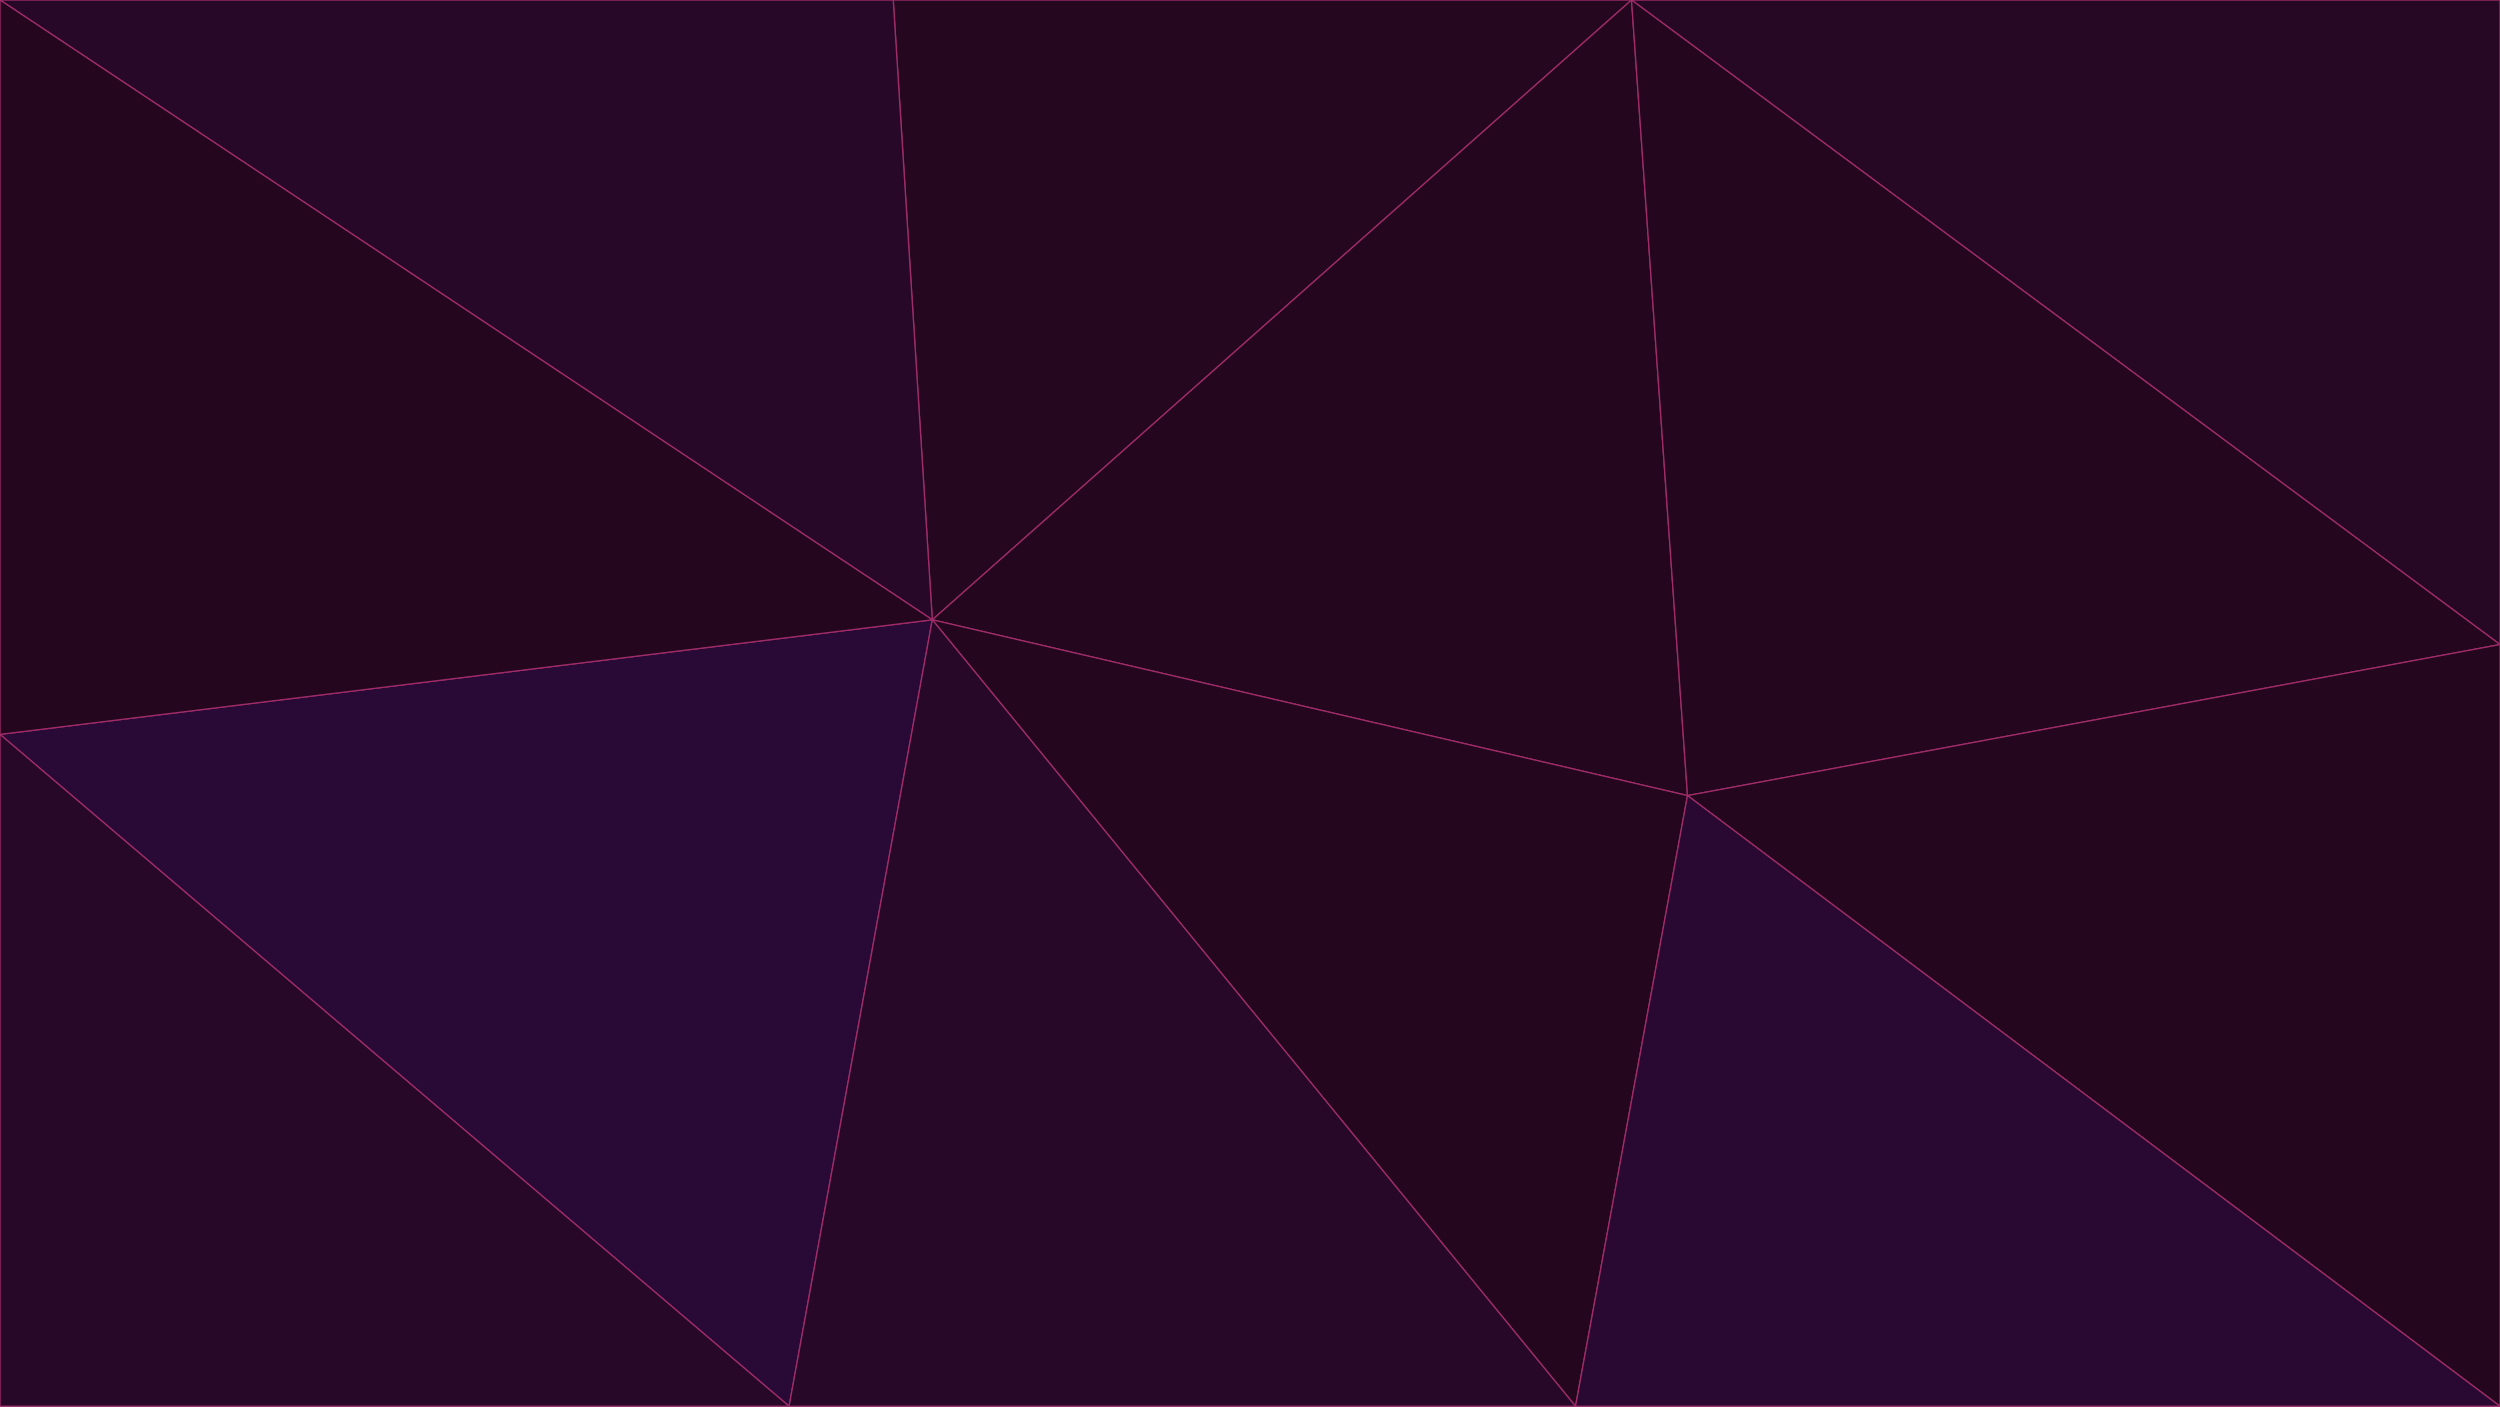
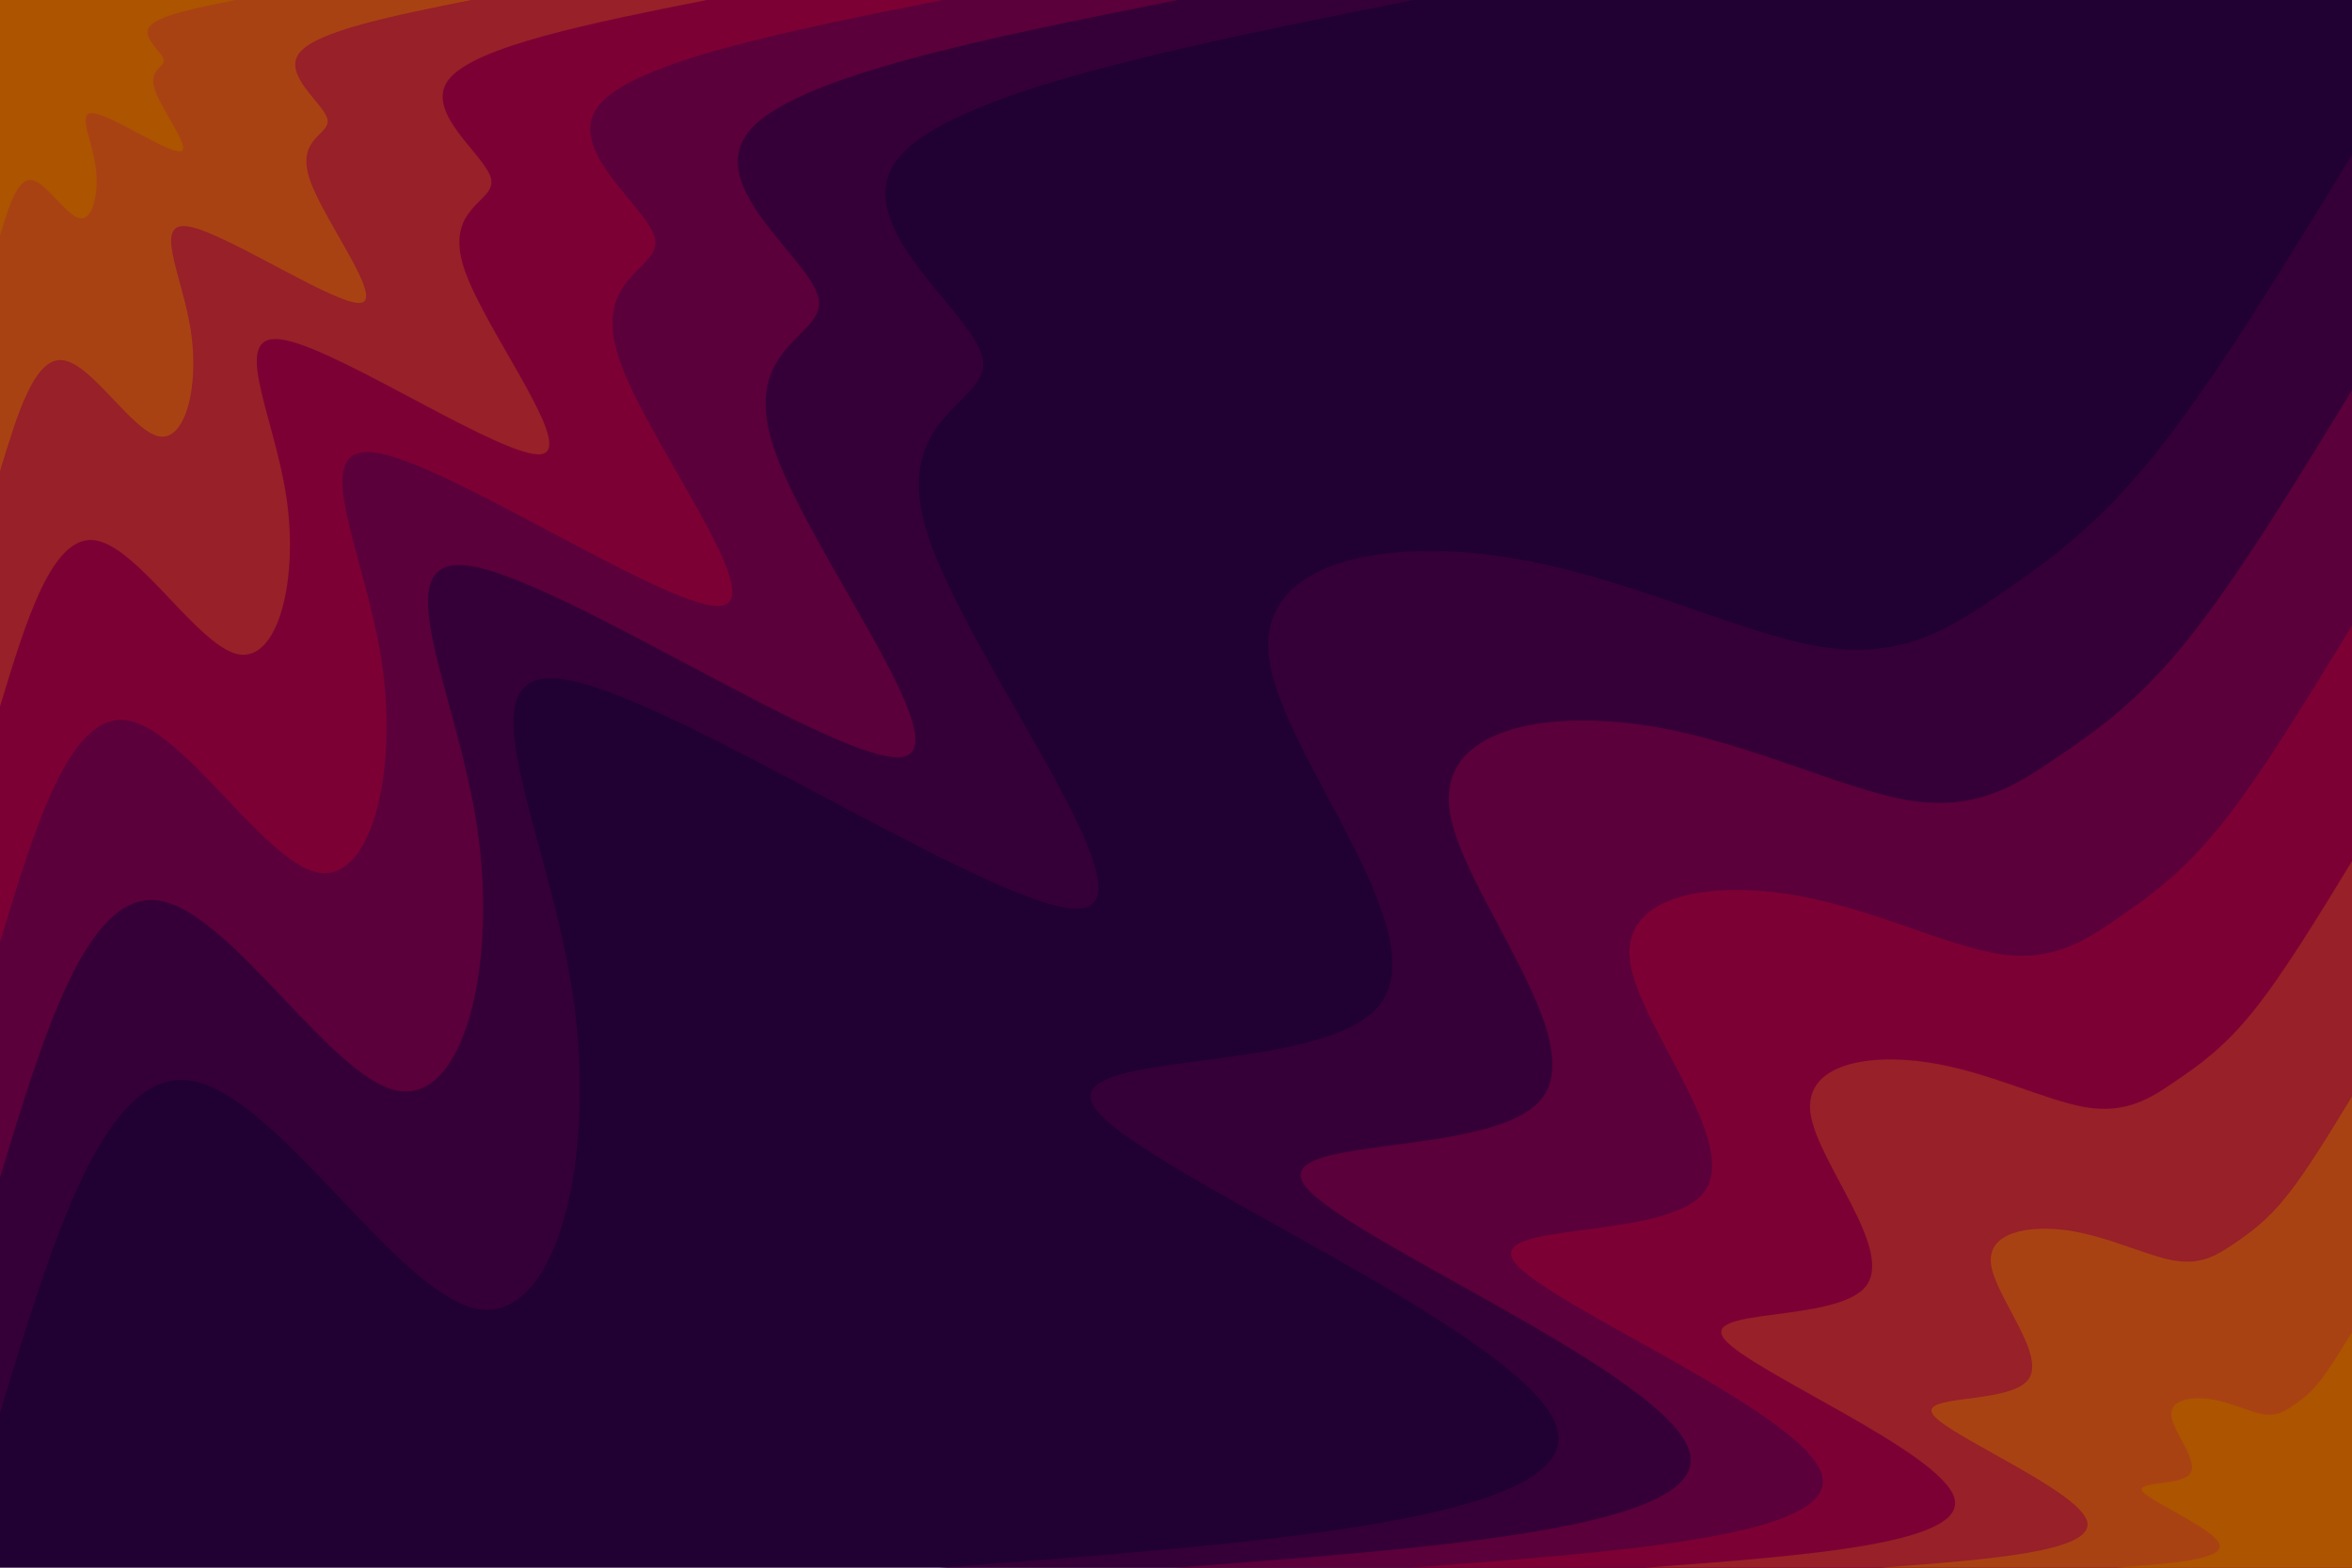
- <svg xmlns="http://www.w3.org/2000/svg" id="visual" viewBox="0 0 1920 1080" width="1920" height="1080" version="1.1">
-   <g stroke-width="1" stroke-linejoin="bevel">
-     <path d="M716 476L1253 0L686 0Z" fill="#250720" stroke="#9f2b68" />
-     <path d="M716 476L1296 611L1253 0Z" fill="#24071e" stroke="#9f2b68" />
-     <path d="M716 476L1210 1080L1296 611Z" fill="#24071e" stroke="#9f2b68" />
-     <path d="M0 564L606 1080L716 476Z" fill="#290a36" stroke="#9f2b68" />
-     <path d="M716 476L606 1080L1210 1080Z" fill="#280829" stroke="#9f2b68" />
-     <path d="M1920 495L1920 0L1253 0Z" fill="#270824" stroke="#9f2b68" />
-     <path d="M1920 495L1253 0L1296 611Z" fill="#24071e" stroke="#9f2b68" />
-     <path d="M1920 1080L1920 495L1296 611Z" fill="#24071e" stroke="#9f2b68" />
-     <path d="M686 0L0 0L716 476Z" fill="#280829" stroke="#9f2b68" />
-     <path d="M0 0L0 564L716 476Z" fill="#24071e" stroke="#9f2b68" />
-     <path d="M1210 1080L1920 1080L1296 611Z" fill="#290931" stroke="#9f2b68" />
-     <path d="M0 564L0 1080L606 1080Z" fill="#280829" stroke="#9f2b68" />
+ <svg xmlns="http://www.w3.org/2000/svg" id="visual" viewBox="0 0 900 600" width="900" height="600" version="1.1">
+   <rect x="0" y="0" width="900" height="600" fill="#210033" />
+   <defs>
+     <linearGradient id="grad1_0" x1="33.3%" y1="100%" x2="100%" y2="0%">
+       <stop offset="20%" stop-color="#ad5400" stop-opacity="1" />
+       <stop offset="80%" stop-color="#ad5400" stop-opacity="1" />
+     </linearGradient>
+   </defs>
+   <defs>
+     <linearGradient id="grad1_1" x1="33.3%" y1="100%" x2="100%" y2="0%">
+       <stop offset="20%" stop-color="#ad5400" stop-opacity="1" />
+       <stop offset="80%" stop-color="#a2311f" stop-opacity="1" />
+     </linearGradient>
+   </defs>
+   <defs>
+     <linearGradient id="grad1_2" x1="33.3%" y1="100%" x2="100%" y2="0%">
+       <stop offset="20%" stop-color="#8c0e2f" stop-opacity="1" />
+       <stop offset="80%" stop-color="#a2311f" stop-opacity="1" />
+     </linearGradient>
+   </defs>
+   <defs>
+     <linearGradient id="grad1_3" x1="33.3%" y1="100%" x2="100%" y2="0%">
+       <stop offset="20%" stop-color="#8c0e2f" stop-opacity="1" />
+       <stop offset="80%" stop-color="#6d0038" stop-opacity="1" />
+     </linearGradient>
+   </defs>
+   <defs>
+     <linearGradient id="grad1_4" x1="33.3%" y1="100%" x2="100%" y2="0%">
+       <stop offset="20%" stop-color="#48003a" stop-opacity="1" />
+       <stop offset="80%" stop-color="#6d0038" stop-opacity="1" />
+     </linearGradient>
+   </defs>
+   <defs>
+     <linearGradient id="grad1_5" x1="33.3%" y1="100%" x2="100%" y2="0%">
+       <stop offset="20%" stop-color="#48003a" stop-opacity="1" />
+       <stop offset="80%" stop-color="#210033" stop-opacity="1" />
+     </linearGradient>
+   </defs>
+   <defs>
+     <linearGradient id="grad2_0" x1="0%" y1="100%" x2="66.7%" y2="0%">
+       <stop offset="20%" stop-color="#ad5400" stop-opacity="1" />
+       <stop offset="80%" stop-color="#ad5400" stop-opacity="1" />
+     </linearGradient>
+   </defs>
+   <defs>
+     <linearGradient id="grad2_1" x1="0%" y1="100%" x2="66.7%" y2="0%">
+       <stop offset="20%" stop-color="#a2311f" stop-opacity="1" />
+       <stop offset="80%" stop-color="#ad5400" stop-opacity="1" />
+     </linearGradient>
+   </defs>
+   <defs>
+     <linearGradient id="grad2_2" x1="0%" y1="100%" x2="66.7%" y2="0%">
+       <stop offset="20%" stop-color="#a2311f" stop-opacity="1" />
+       <stop offset="80%" stop-color="#8c0e2f" stop-opacity="1" />
+     </linearGradient>
+   </defs>
+   <defs>
+     <linearGradient id="grad2_3" x1="0%" y1="100%" x2="66.7%" y2="0%">
+       <stop offset="20%" stop-color="#6d0038" stop-opacity="1" />
+       <stop offset="80%" stop-color="#8c0e2f" stop-opacity="1" />
+     </linearGradient>
+   </defs>
+   <defs>
+     <linearGradient id="grad2_4" x1="0%" y1="100%" x2="66.7%" y2="0%">
+       <stop offset="20%" stop-color="#6d0038" stop-opacity="1" />
+       <stop offset="80%" stop-color="#48003a" stop-opacity="1" />
+     </linearGradient>
+   </defs>
+   <defs>
+     <linearGradient id="grad2_5" x1="0%" y1="100%" x2="66.7%" y2="0%">
+       <stop offset="20%" stop-color="#210033" stop-opacity="1" />
+       <stop offset="80%" stop-color="#48003a" stop-opacity="1" />
+     </linearGradient>
+   </defs>
+   <g transform="translate(900, 600)">
+     <path d="M-540.8 0C-417.2 -9.2 -293.6 -18.4 -304.3 -53.7C-315 -88.9 -460.1 -150.1 -480.2 -174.8C-500.2 -199.4 -395.2 -187.4 -372.4 -215C-349.6 -242.6 -409 -309.8 -414.3 -347.6C-419.6 -385.4 -370.9 -393.8 -324.6 -386.9C-278.3 -379.9 -234.6 -357.6 -203.5 -352.5C-172.4 -347.4 -154.1 -359.4 -135.4 -372.1C-116.8 -384.8 -97.8 -398.2 -75.2 -426.4C-52.6 -454.6 -26.3 -497.7 0 -540.8L0 0Z" fill="#350037" />
+     <path d="M-450.7 0C-347.7 -7.7 -244.6 -15.4 -253.6 -44.7C-262.5 -74.1 -383.5 -125.1 -400.2 -145.6C-416.9 -166.2 -329.3 -156.2 -310.3 -179.2C-291.3 -202.2 -340.8 -258.2 -345.3 -289.7C-349.7 -321.2 -309.1 -328.2 -270.5 -322.4C-232 -316.6 -195.5 -298 -169.6 -293.7C-143.7 -289.5 -128.4 -299.5 -112.9 -310.1C-97.3 -320.7 -81.5 -331.8 -62.7 -355.4C-43.8 -378.9 -21.9 -414.8 0 -450.7L0 0Z" fill="#5b003a" />
+     <path d="M-360.6 0C-278.1 -6.1 -195.7 -12.3 -202.9 -35.8C-210 -59.3 -306.8 -100.1 -320.1 -116.5C-333.5 -132.9 -263.5 -124.9 -248.3 -143.3C-233.1 -161.7 -272.7 -206.6 -276.2 -231.8C-279.8 -257 -247.2 -262.5 -216.4 -257.9C-185.6 -253.3 -156.4 -238.4 -135.7 -235C-115 -231.6 -102.7 -239.6 -90.3 -248.1C-77.9 -256.6 -65.2 -265.5 -50.1 -284.3C-35 -303.1 -17.5 -331.8 0 -360.6L0 0Z" fill="#7d0034" />
+     <path d="M-270.4 0C-208.6 -4.6 -146.8 -9.2 -152.2 -26.8C-157.5 -44.4 -230.1 -75.1 -240.1 -87.4C-250.1 -99.7 -197.6 -93.7 -186.2 -107.5C-174.8 -121.3 -204.5 -154.9 -207.2 -173.8C-209.8 -192.7 -185.4 -196.9 -162.3 -193.4C-139.2 -189.9 -117.3 -178.8 -101.8 -176.2C-86.2 -173.7 -77 -179.7 -67.7 -186.1C-58.4 -192.4 -48.9 -199.1 -37.6 -213.2C-26.3 -227.3 -13.1 -248.9 0 -270.4L0 0Z" fill="#982028" />
+     <path d="M-180.3 0C-139.1 -3.1 -97.9 -6.1 -101.4 -17.9C-105 -29.6 -153.4 -50 -160.1 -58.3C-166.7 -66.5 -131.7 -62.5 -124.1 -71.7C-116.5 -80.9 -136.3 -103.3 -138.1 -115.9C-139.9 -128.5 -123.6 -131.3 -108.2 -129C-92.8 -126.6 -78.2 -119.2 -67.8 -117.5C-57.5 -115.8 -51.4 -119.8 -45.1 -124C-38.9 -128.3 -32.6 -132.7 -25.1 -142.1C-17.5 -151.5 -8.8 -165.9 0 -180.3L0 0Z" fill="#a94213" />
+     <path d="M-90.1 0C-69.5 -1.5 -48.9 -3.1 -50.7 -8.9C-52.5 -14.8 -76.7 -25 -80 -29.1C-83.4 -33.2 -65.9 -31.2 -62.1 -35.8C-58.3 -40.4 -68.2 -51.6 -69.1 -57.9C-69.9 -64.2 -61.8 -65.6 -54.1 -64.5C-46.4 -63.3 -39.1 -59.6 -33.9 -58.7C-28.7 -57.9 -25.7 -59.9 -22.6 -62C-19.5 -64.1 -16.3 -66.4 -12.5 -71.1C-8.8 -75.8 -4.4 -83 0 -90.1L0 0Z" fill="#ad5400" />
+   </g>
+   <g transform="translate(0, 0)">
+     <path d="M540.8 0C452.3 17.7 363.8 35.3 343.7 60.6C323.6 85.9 371.8 118.8 375.9 136.8C379.9 154.8 339.8 157.9 355.1 205C370.4 252.1 441.1 343.3 414.3 347.6C387.5 352 263.1 269.6 218.5 260.5C174 251.3 209.2 315.4 219 379.3C228.8 443.2 213 507 182.3 500.9C151.6 494.7 105.8 418.6 72.9 413.6C40 408.6 20 474.7 0 540.8L0 0Z" fill="#350037" />
+     <path d="M450.7 0C376.9 14.7 303.2 29.4 286.4 50.5C269.6 71.6 309.9 99 313.2 114C316.6 129 283.1 131.6 295.9 170.8C308.6 210.1 367.6 286.1 345.3 289.7C322.9 293.3 219.3 224.7 182.1 217C145 209.4 174.4 262.8 182.5 316.1C190.6 369.4 177.5 422.5 151.9 417.4C126.3 412.2 88.2 348.8 60.8 344.7C33.4 340.5 16.7 395.6 0 450.7L0 0Z" fill="#5b003a" />
+     <path d="M360.6 0C301.6 11.8 242.5 23.5 229.1 40.4C215.7 57.3 247.9 79.2 250.6 91.2C253.3 103.2 226.5 105.3 236.7 136.7C246.9 168.1 294.1 228.8 276.2 231.8C258.3 234.7 175.4 179.7 145.7 173.6C116 167.5 139.5 210.3 146 252.9C152.5 295.5 142 338 121.5 333.9C101 329.8 70.5 279.1 48.6 275.7C26.7 272.4 13.3 316.5 0 360.6L0 0Z" fill="#7d0034" />
+     <path d="M270.4 0C226.2 8.8 181.9 17.7 171.8 30.3C161.8 42.9 185.9 59.4 187.9 68.4C190 77.4 169.9 78.9 177.5 102.5C185.2 126.1 220.6 171.6 207.2 173.8C193.7 176 131.6 134.8 109.3 130.2C87 125.6 104.6 157.7 109.5 189.7C114.4 221.6 106.5 253.5 91.1 250.4C75.8 247.3 52.9 209.3 36.5 206.8C20 204.3 10 237.4 0 270.4L0 0Z" fill="#982028" />
+     <path d="M180.3 0C150.8 5.9 121.3 11.8 114.6 20.2C107.9 28.6 123.9 39.6 125.3 45.6C126.6 51.6 113.3 52.6 118.4 68.3C123.5 84 147 114.4 138.1 115.9C129.2 117.3 87.7 89.9 72.8 86.8C58 83.8 69.7 105.1 73 126.4C76.3 147.7 71 169 60.8 167C50.5 164.9 35.3 139.5 24.3 137.9C13.3 136.2 6.7 158.2 0 180.3L0 0Z" fill="#a94213" />
+     <path d="M90.1 0C75.4 2.9 60.6 5.9 57.3 10.1C53.9 14.3 62 19.8 62.6 22.8C63.3 25.8 56.6 26.3 59.2 34.2C61.7 42 73.5 57.2 69.1 57.9C64.6 58.7 43.9 44.9 36.4 43.4C29 41.9 34.9 52.6 36.5 63.2C38.1 73.9 35.5 84.5 30.4 83.5C25.3 82.4 17.6 69.8 12.2 68.9C6.7 68.1 3.3 79.1 0 90.1L0 0Z" fill="#ad5400" />
  </g>
</svg>
